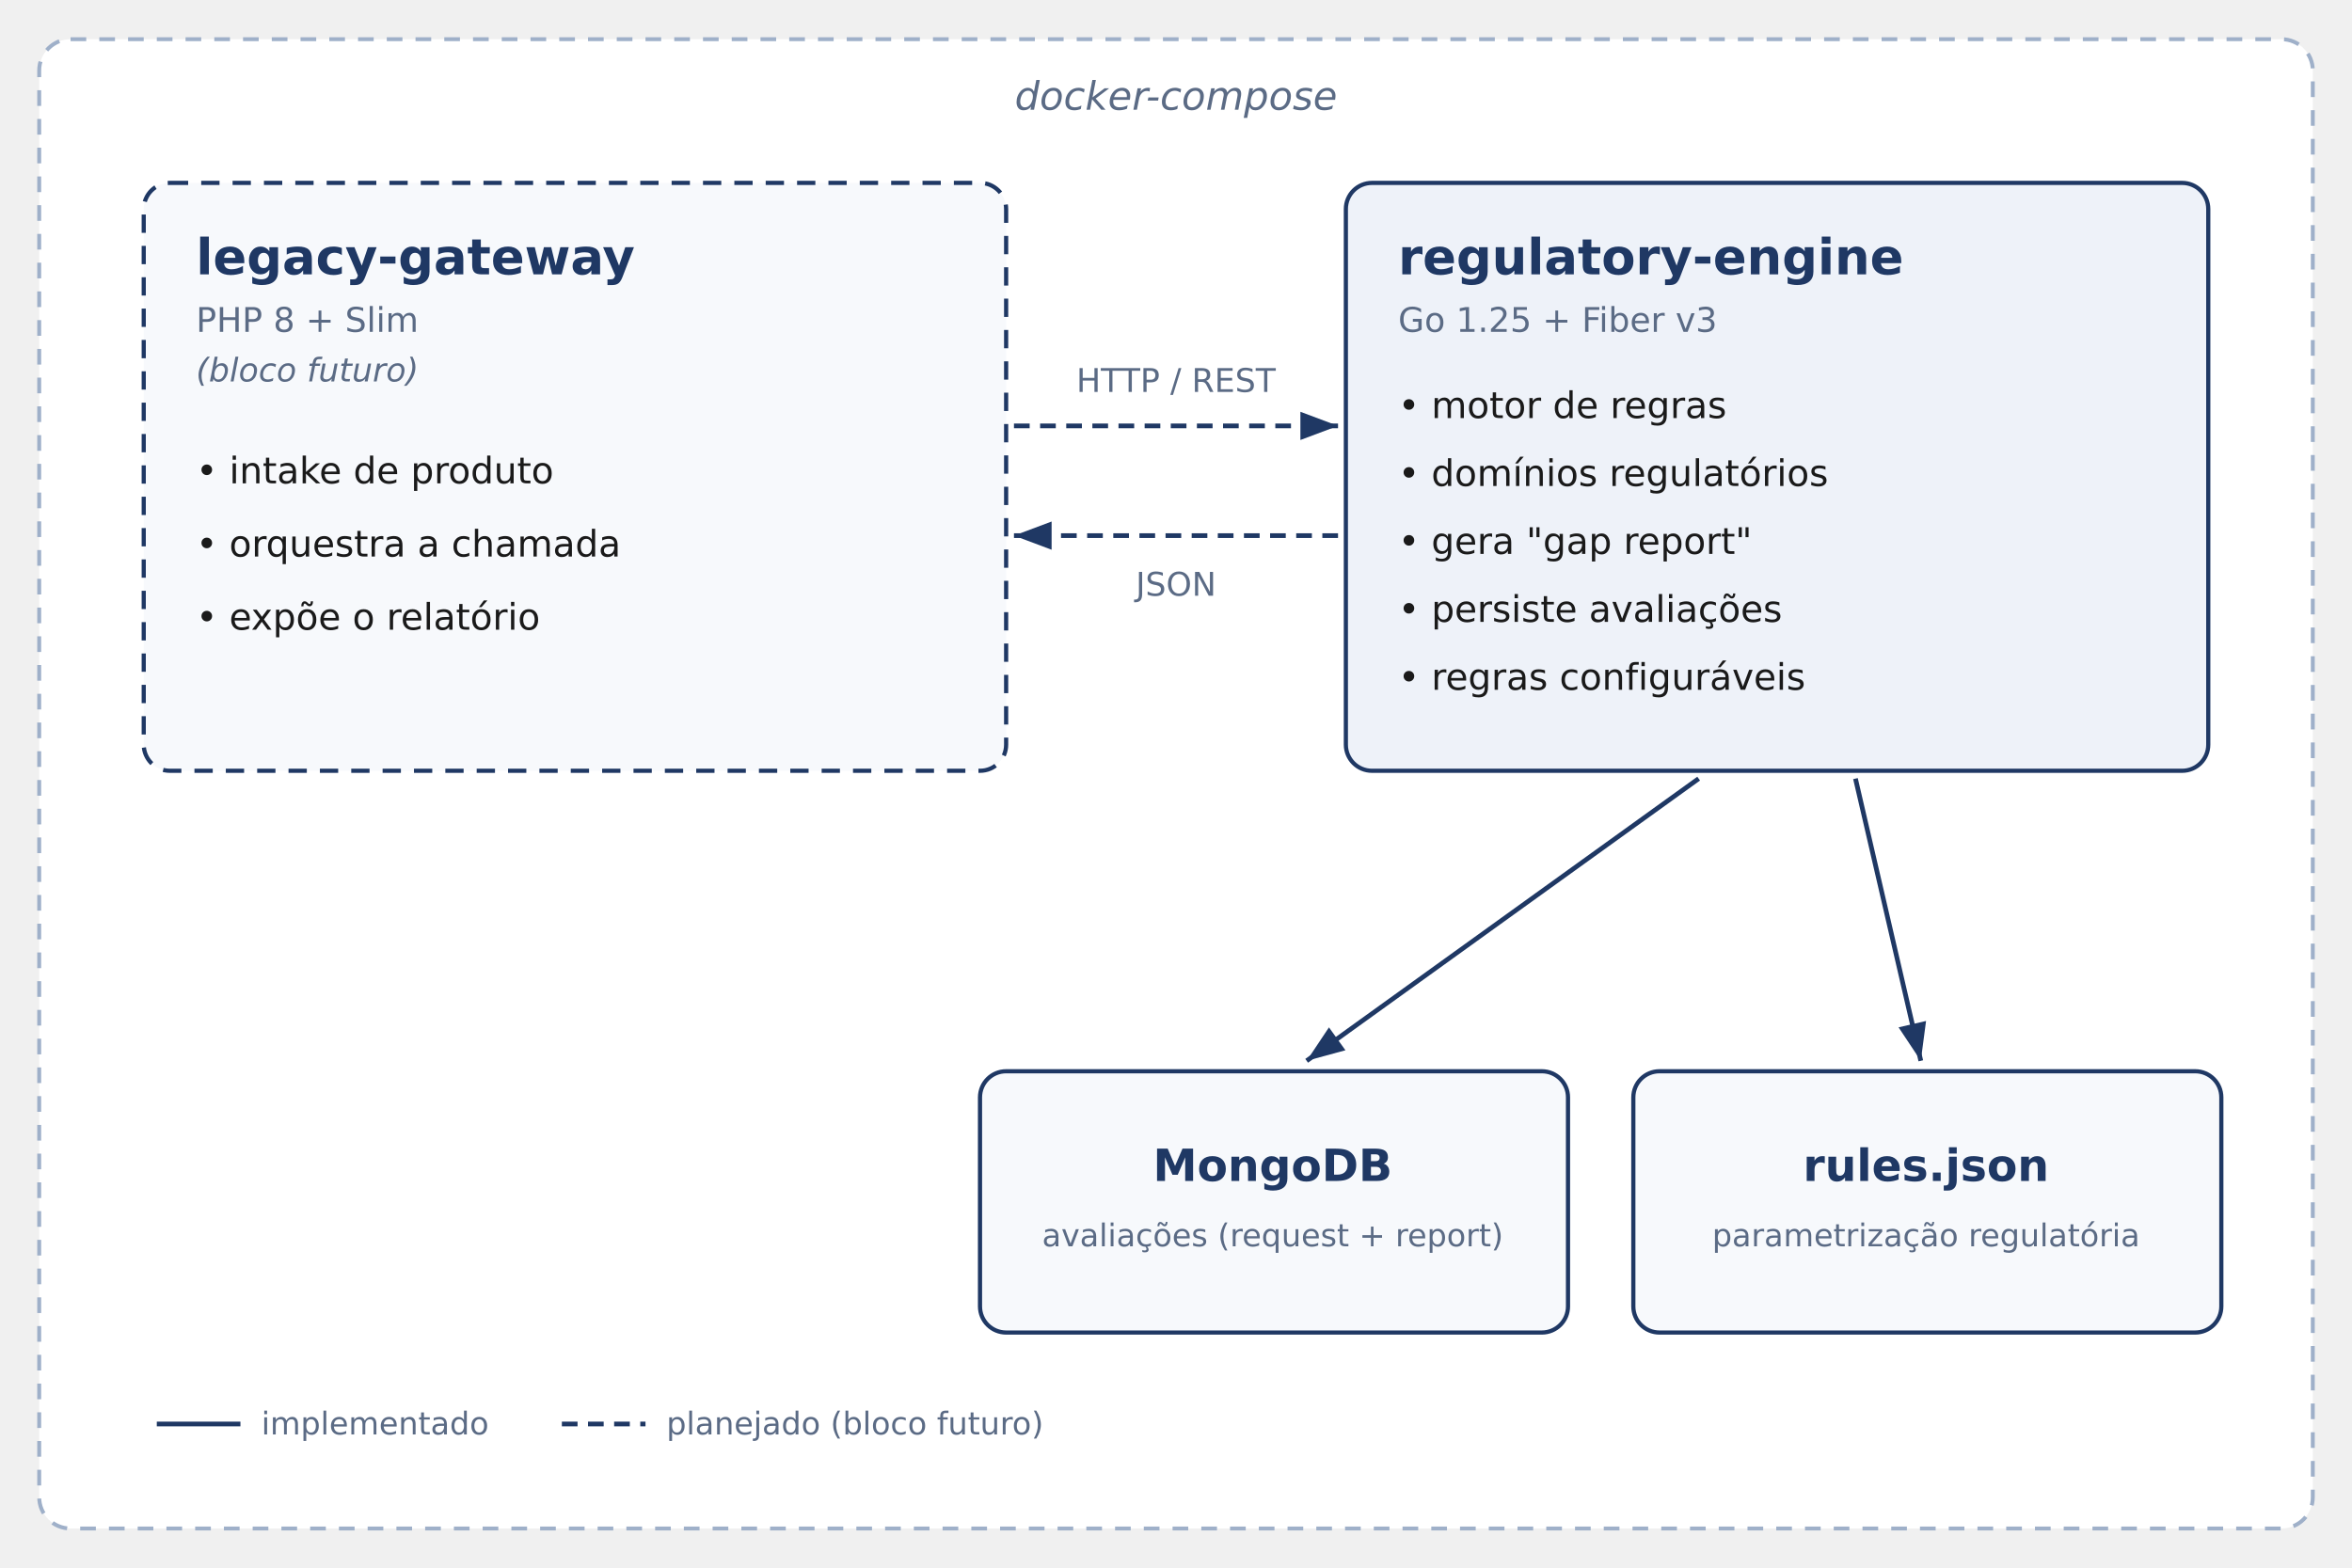
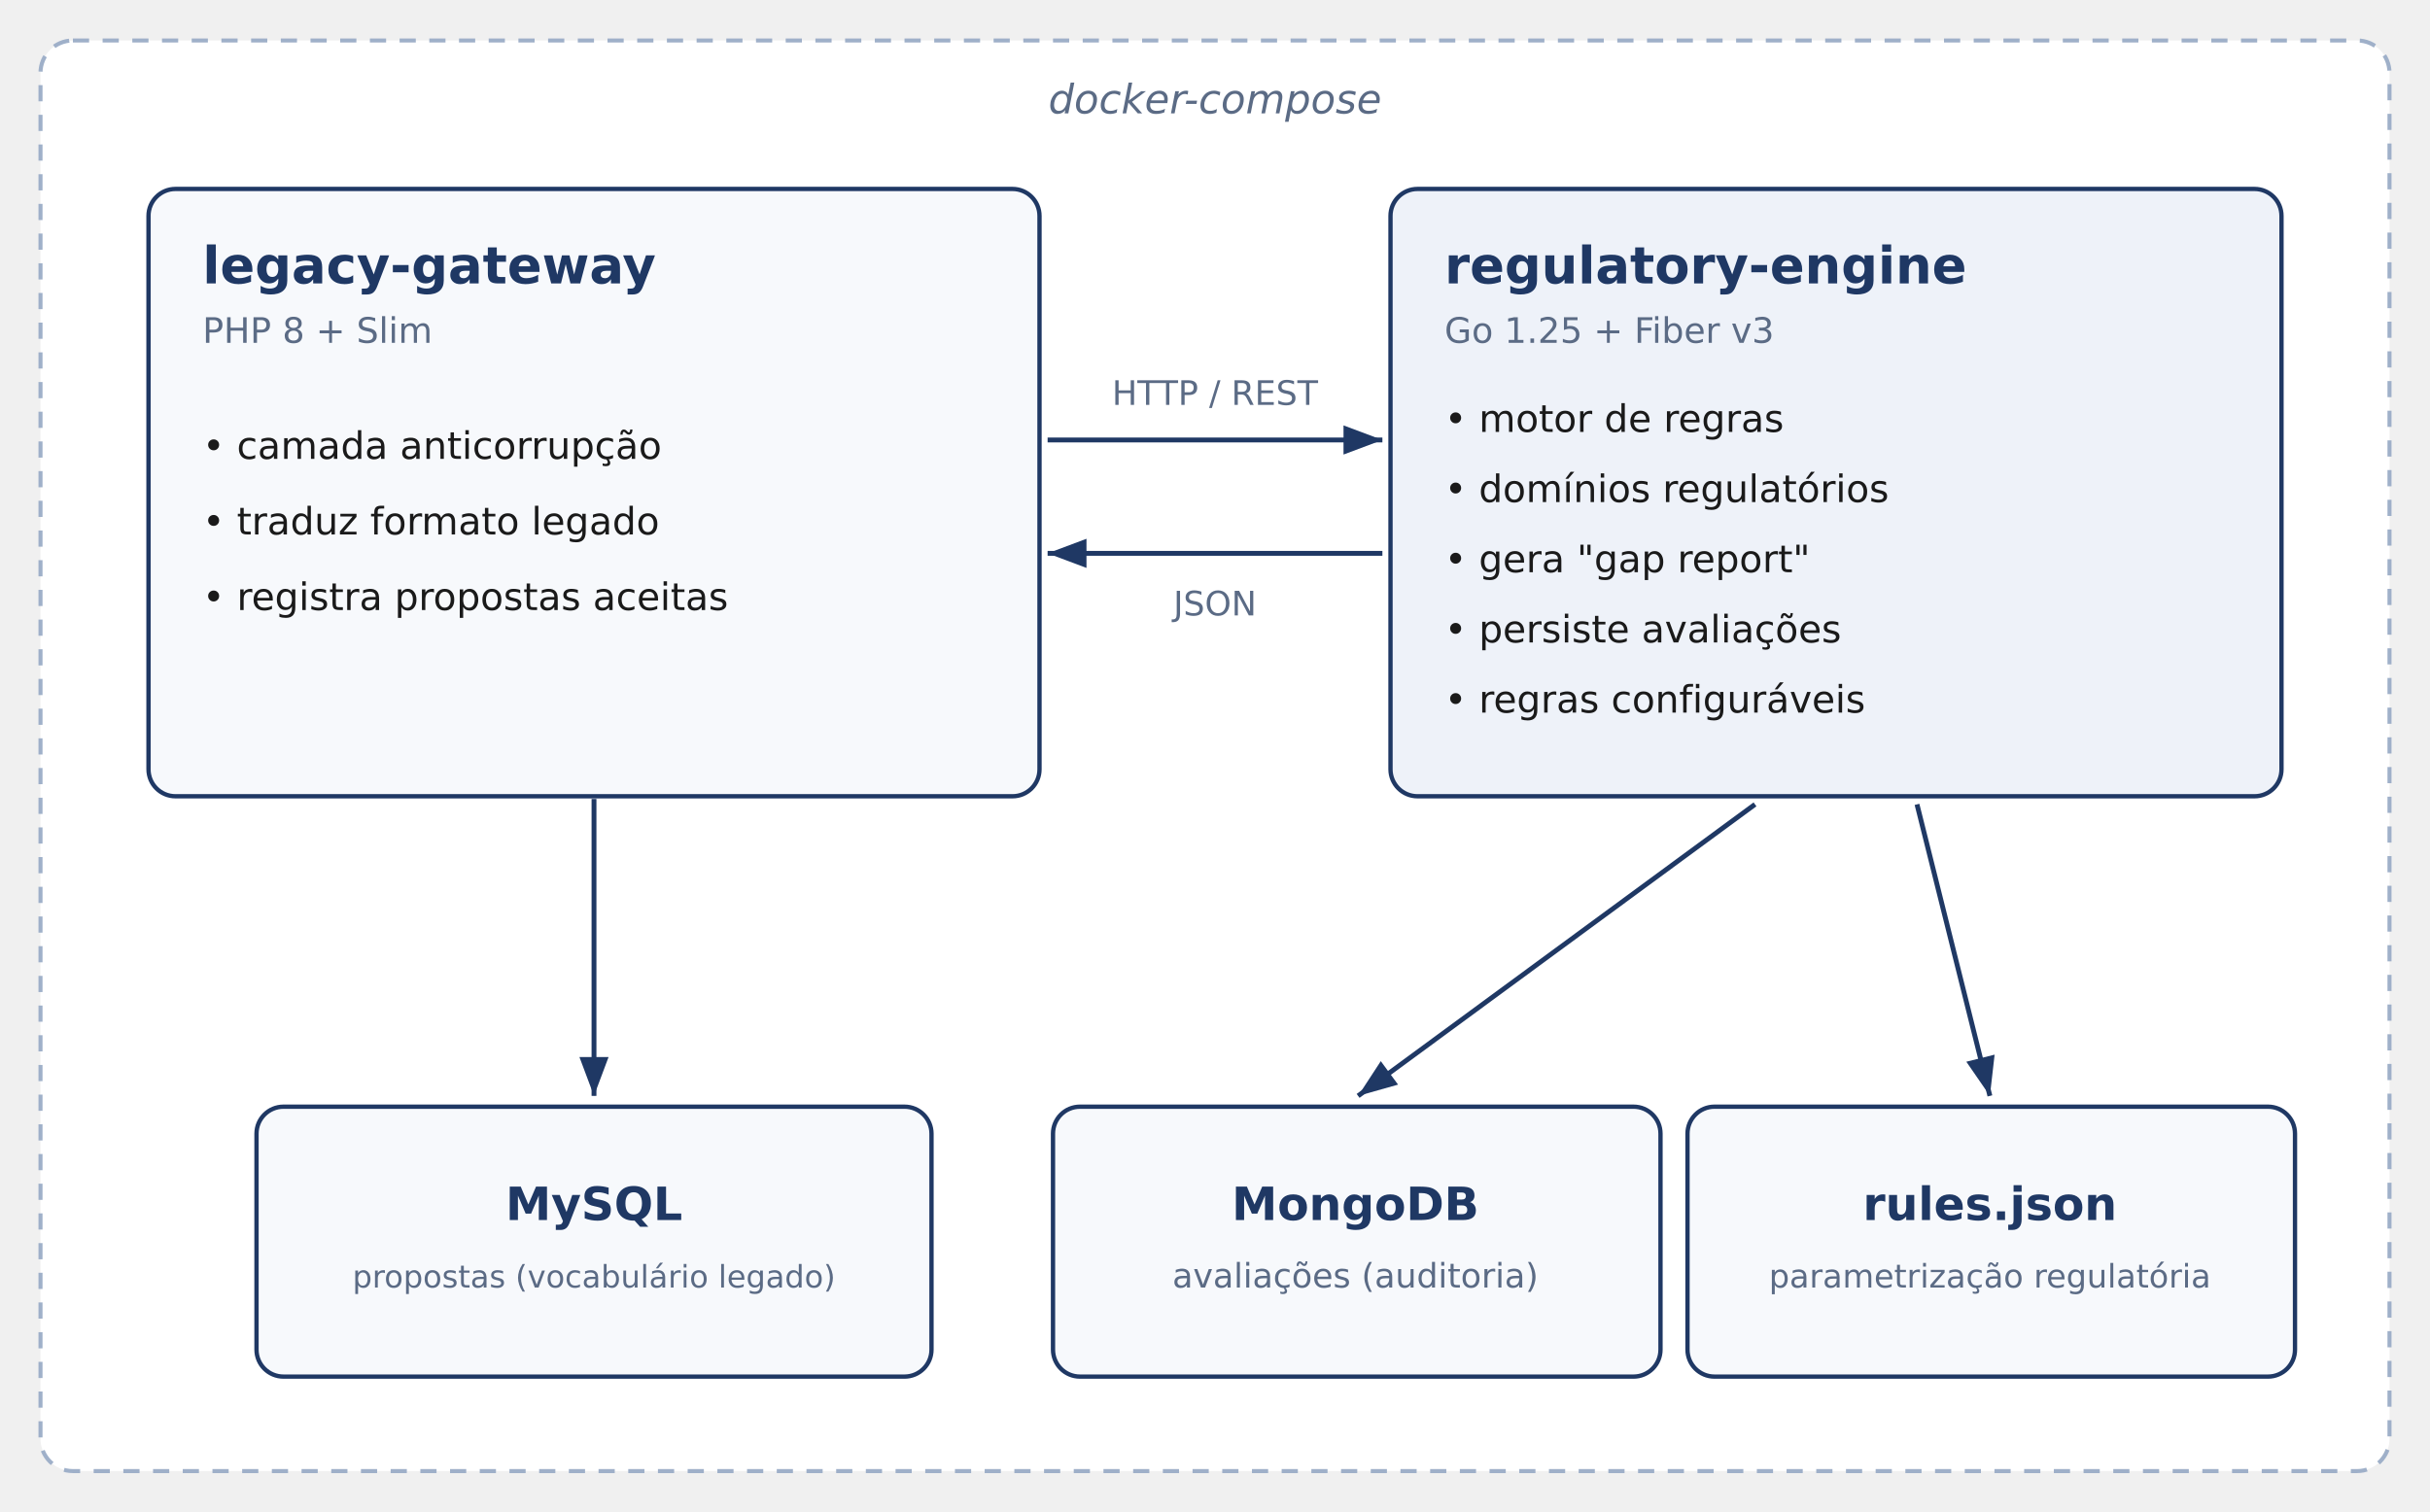
- <svg xmlns="http://www.w3.org/2000/svg" width="900" height="600" viewBox="0 0 900 600" font-family="DejaVu Sans, Arial, sans-serif">
+ <svg xmlns="http://www.w3.org/2000/svg" width="900" height="560" viewBox="0 0 900 560" font-family="DejaVu Sans, Arial, sans-serif">
  <defs>
    <marker id="arrow" markerWidth="10" markerHeight="10" refX="8" refY="3" orient="auto" markerUnits="strokeWidth">
      <path d="M0,0 L8,3 L0,6 z" fill="#1F3864" />
    </marker>
  </defs>
-   <rect x="15" y="15" width="870" height="570" rx="12" fill="#ffffff" stroke="#9fb0c9" stroke-width="1.5" stroke-dasharray="6 5" />
+   <rect x="15" y="15" width="870" height="530" rx="12" fill="#ffffff" stroke="#9fb0c9" stroke-width="1.5" stroke-dasharray="6 5" />
  <text x="450" y="42" text-anchor="middle" font-size="15" fill="#5b6b85" font-style="italic">docker-compose</text>
-   <rect x="55" y="70" width="330" height="225" rx="10" fill="#f7f9fc" stroke="#1F3864" stroke-width="1.6" stroke-dasharray="7 5" />
+   <rect x="55" y="70" width="330" height="225" rx="10" fill="#f7f9fc" stroke="#1F3864" stroke-width="1.6" />
  <text x="75" y="105" font-size="19" font-weight="bold" fill="#1F3864">legacy-gateway</text>
  <text x="75" y="127" font-size="13" fill="#5b6b85">PHP 8 + Slim</text>
-   <text x="75" y="146" font-size="12.5" fill="#5b6b85" font-style="italic">(bloco futuro)</text>
-   <text x="75" y="185" font-size="14" fill="#1a1a1a">•  intake de produto</text>
-   <text x="75" y="213" font-size="14" fill="#1a1a1a">•  orquestra a chamada</text>
-   <text x="75" y="241" font-size="14" fill="#1a1a1a">•  expõe o relatório</text>
+   <text x="75" y="170" font-size="14" fill="#1a1a1a">•  camada anticorrupção</text>
+   <text x="75" y="198" font-size="14" fill="#1a1a1a">•  traduz formato legado</text>
+   <text x="75" y="226" font-size="14" fill="#1a1a1a">•  registra propostas aceitas</text>
  <rect x="515" y="70" width="330" height="225" rx="10" fill="#eef2f9" stroke="#1F3864" stroke-width="1.6" />
  <text x="535" y="105" font-size="19" font-weight="bold" fill="#1F3864">regulatory-engine</text>
  <text x="535" y="127" font-size="13" fill="#5b6b85">Go 1.25 + Fiber v3</text>
  <text x="535" y="160" font-size="14" fill="#1a1a1a">•  motor de regras</text>
  <text x="535" y="186" font-size="14" fill="#1a1a1a">•  domínios regulatórios</text>
  <text x="535" y="212" font-size="14" fill="#1a1a1a">•  gera "gap report"</text>
  <text x="535" y="238" font-size="14" fill="#1a1a1a">•  persiste avaliações</text>
  <text x="535" y="264" font-size="14" fill="#1a1a1a">•  regras configuráveis</text>
  <text x="450" y="150" text-anchor="middle" font-size="12.5" fill="#5b6b85">HTTP / REST</text>
-   <line x1="388" y1="163" x2="512" y2="163" stroke="#1F3864" stroke-width="1.8" stroke-dasharray="6 4" marker-end="url(#arrow)" />
-   <line x1="512" y1="205" x2="388" y2="205" stroke="#1F3864" stroke-width="1.8" stroke-dasharray="6 4" marker-end="url(#arrow)" />
+   <line x1="388" y1="163" x2="512" y2="163" stroke="#1F3864" stroke-width="1.8" marker-end="url(#arrow)" />
+   <line x1="512" y1="205" x2="388" y2="205" stroke="#1F3864" stroke-width="1.8" marker-end="url(#arrow)" />
  <text x="450" y="228" text-anchor="middle" font-size="12.5" fill="#5b6b85">JSON</text>
-   <line x1="650" y1="298" x2="500" y2="406" stroke="#1F3864" stroke-width="1.8" marker-end="url(#arrow)" />
-   <line x1="710" y1="298" x2="735" y2="406" stroke="#1F3864" stroke-width="1.8" marker-end="url(#arrow)" />
-   <rect x="375" y="410" width="225" height="100" rx="10" fill="#f7f9fc" stroke="#1F3864" stroke-width="1.6" />
-   <text x="487" y="452" text-anchor="middle" font-size="17" font-weight="bold" fill="#1F3864">MongoDB</text>
-   <text x="487" y="477" text-anchor="middle" font-size="12" fill="#5b6b85">avaliações (request + report)</text>
+   <line x1="220" y1="296" x2="220" y2="406" stroke="#1F3864" stroke-width="1.8" marker-end="url(#arrow)" />
+   <line x1="650" y1="298" x2="503" y2="406" stroke="#1F3864" stroke-width="1.8" marker-end="url(#arrow)" />
+   <line x1="710" y1="298" x2="737" y2="406" stroke="#1F3864" stroke-width="1.8" marker-end="url(#arrow)" />
+   <rect x="95" y="410" width="250" height="100" rx="10" fill="#f7f9fc" stroke="#1F3864" stroke-width="1.6" />
+   <text x="220" y="452" text-anchor="middle" font-size="17" font-weight="bold" fill="#1F3864">MySQL</text>
+   <text x="220" y="477" text-anchor="middle" font-size="11.5" fill="#5b6b85">propostas (vocabulário legado)</text>
+   <rect x="390" y="410" width="225" height="100" rx="10" fill="#f7f9fc" stroke="#1F3864" stroke-width="1.6" />
+   <text x="502" y="452" text-anchor="middle" font-size="17" font-weight="bold" fill="#1F3864">MongoDB</text>
+   <text x="502" y="477" text-anchor="middle" font-size="12.5" fill="#5b6b85">avaliações (auditoria)</text>
  <rect x="625" y="410" width="225" height="100" rx="10" fill="#f7f9fc" stroke="#1F3864" stroke-width="1.6" />
  <text x="737" y="452" text-anchor="middle" font-size="17" font-weight="bold" fill="#1F3864">rules.json</text>
  <text x="737" y="477" text-anchor="middle" font-size="12" fill="#5b6b85">parametrização regulatória</text>
-   <line x1="60" y1="545" x2="92" y2="545" stroke="#1F3864" stroke-width="1.8" />
-   <text x="100" y="549" font-size="12" fill="#5b6b85">implementado</text>
-   <line x1="215" y1="545" x2="247" y2="545" stroke="#1F3864" stroke-width="1.8" stroke-dasharray="6 4" />
-   <text x="255" y="549" font-size="12" fill="#5b6b85">planejado (bloco futuro)</text>
</svg>
